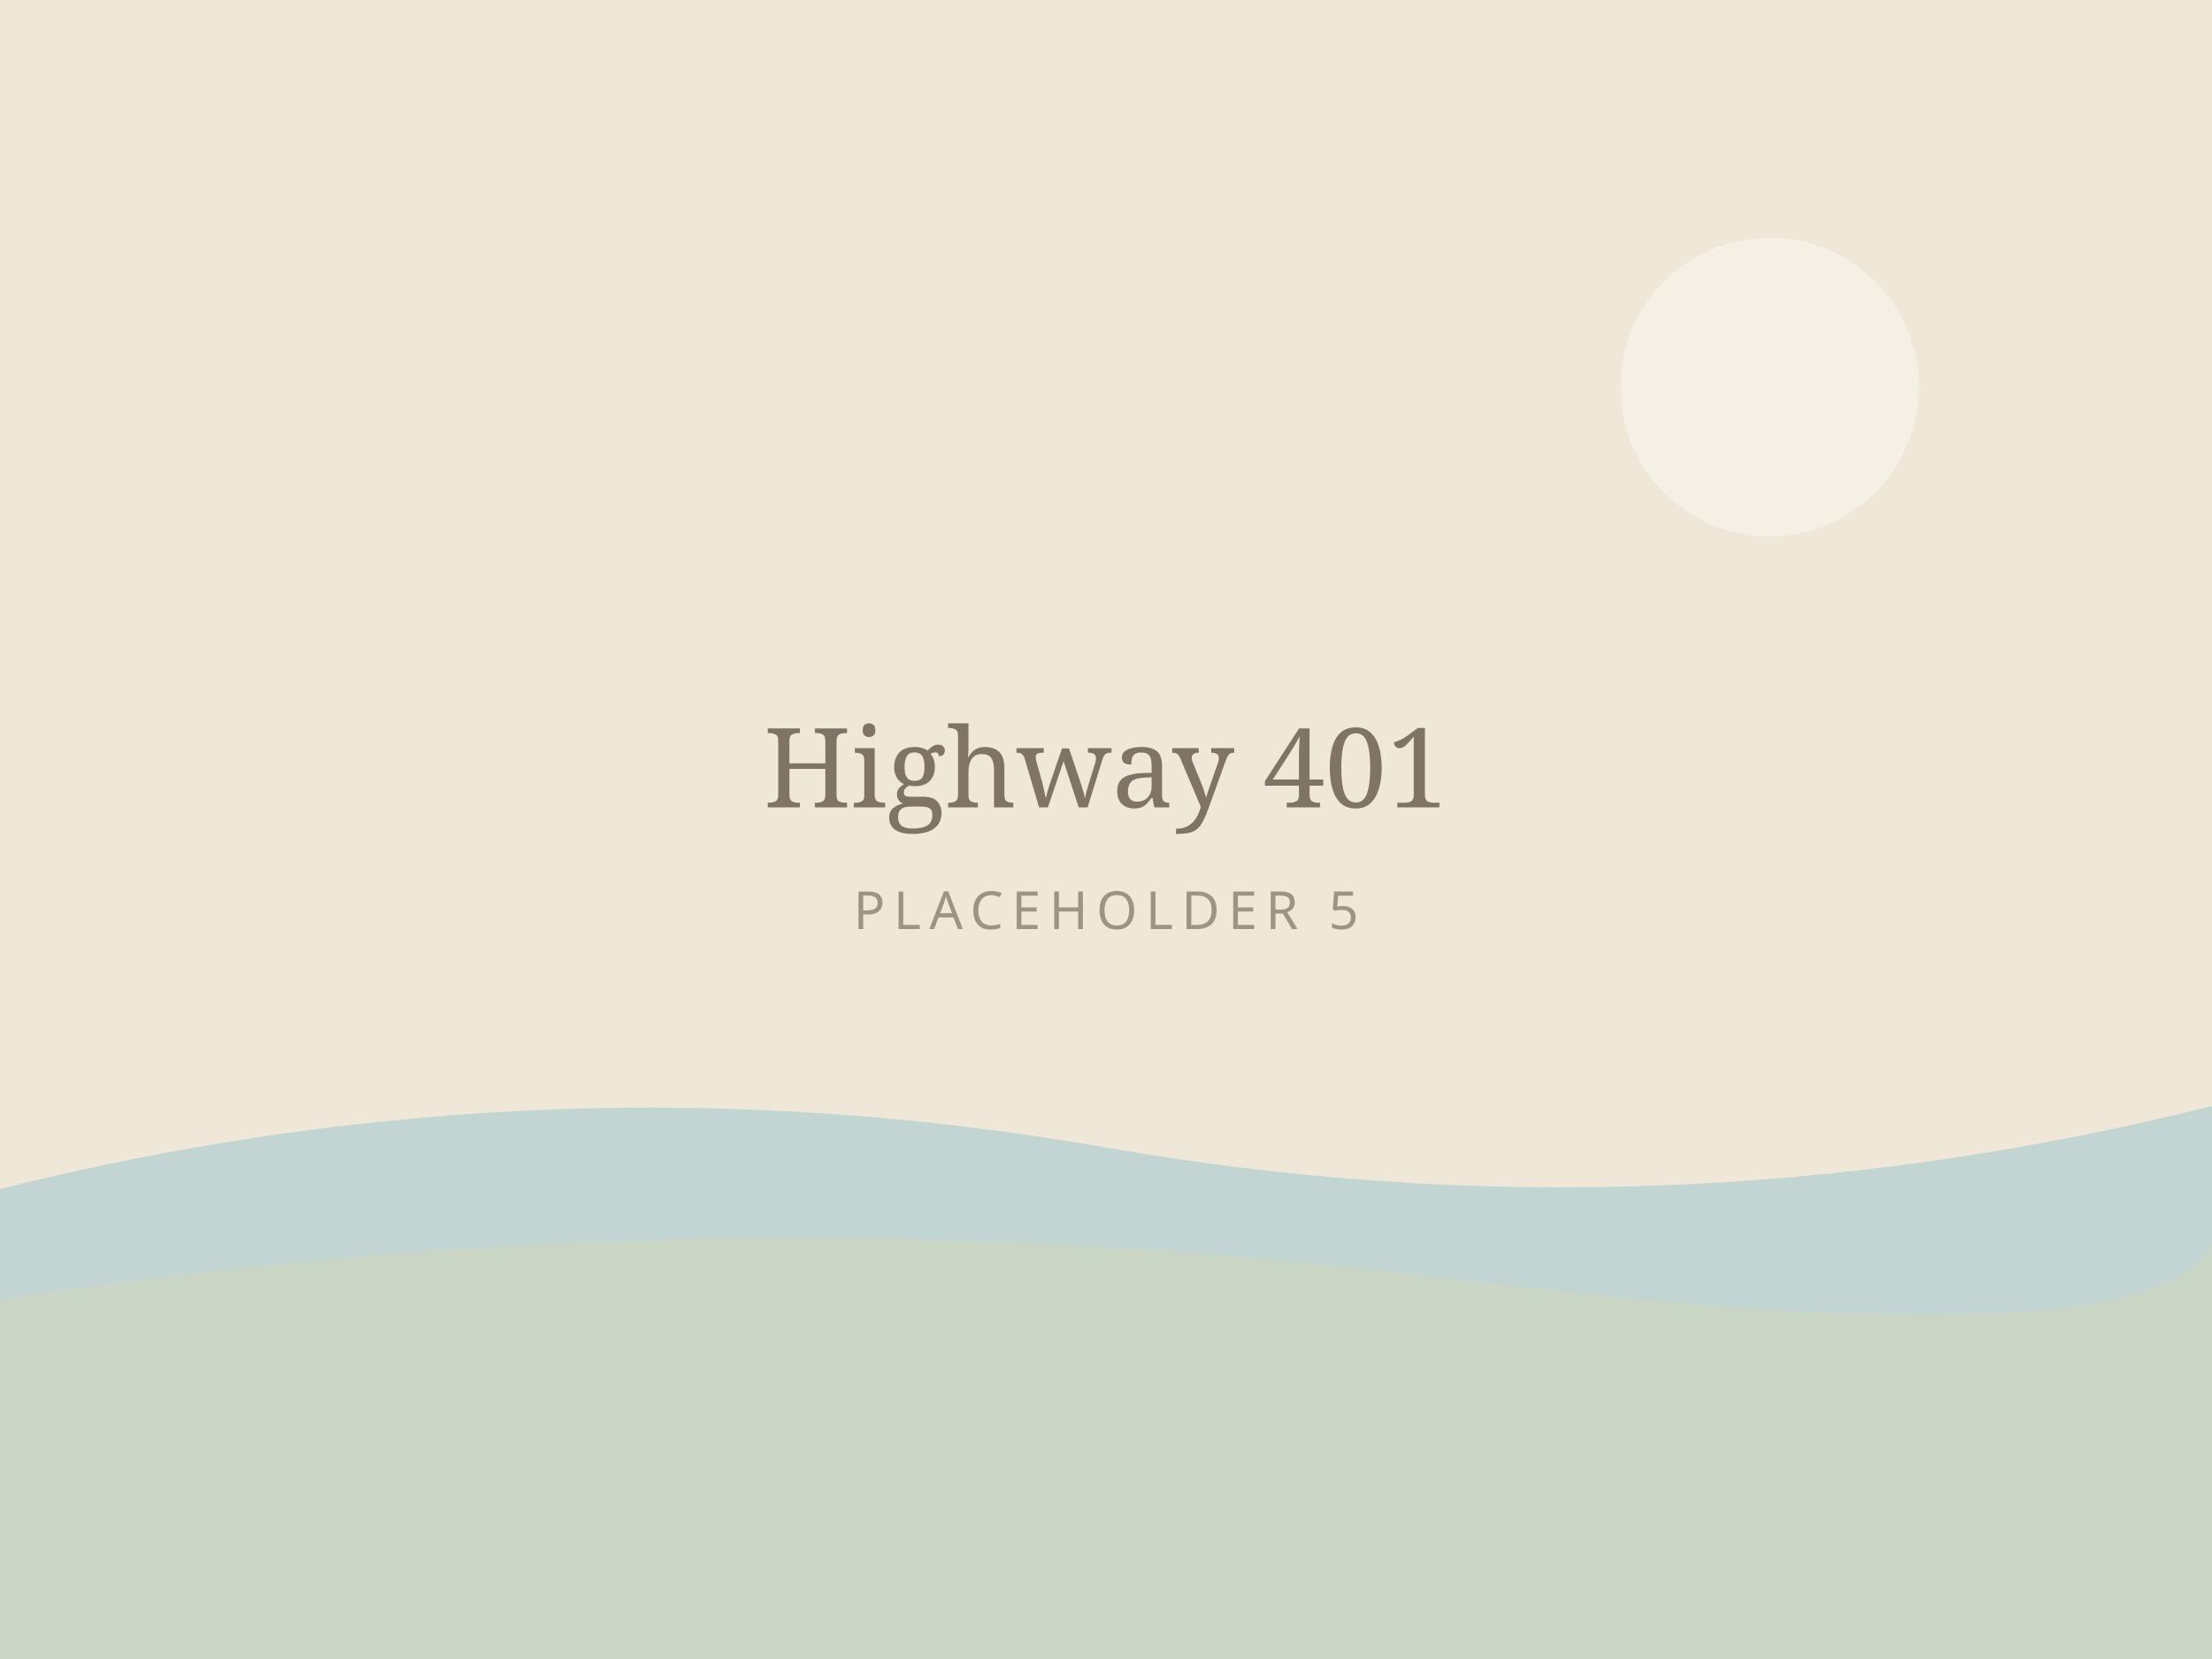
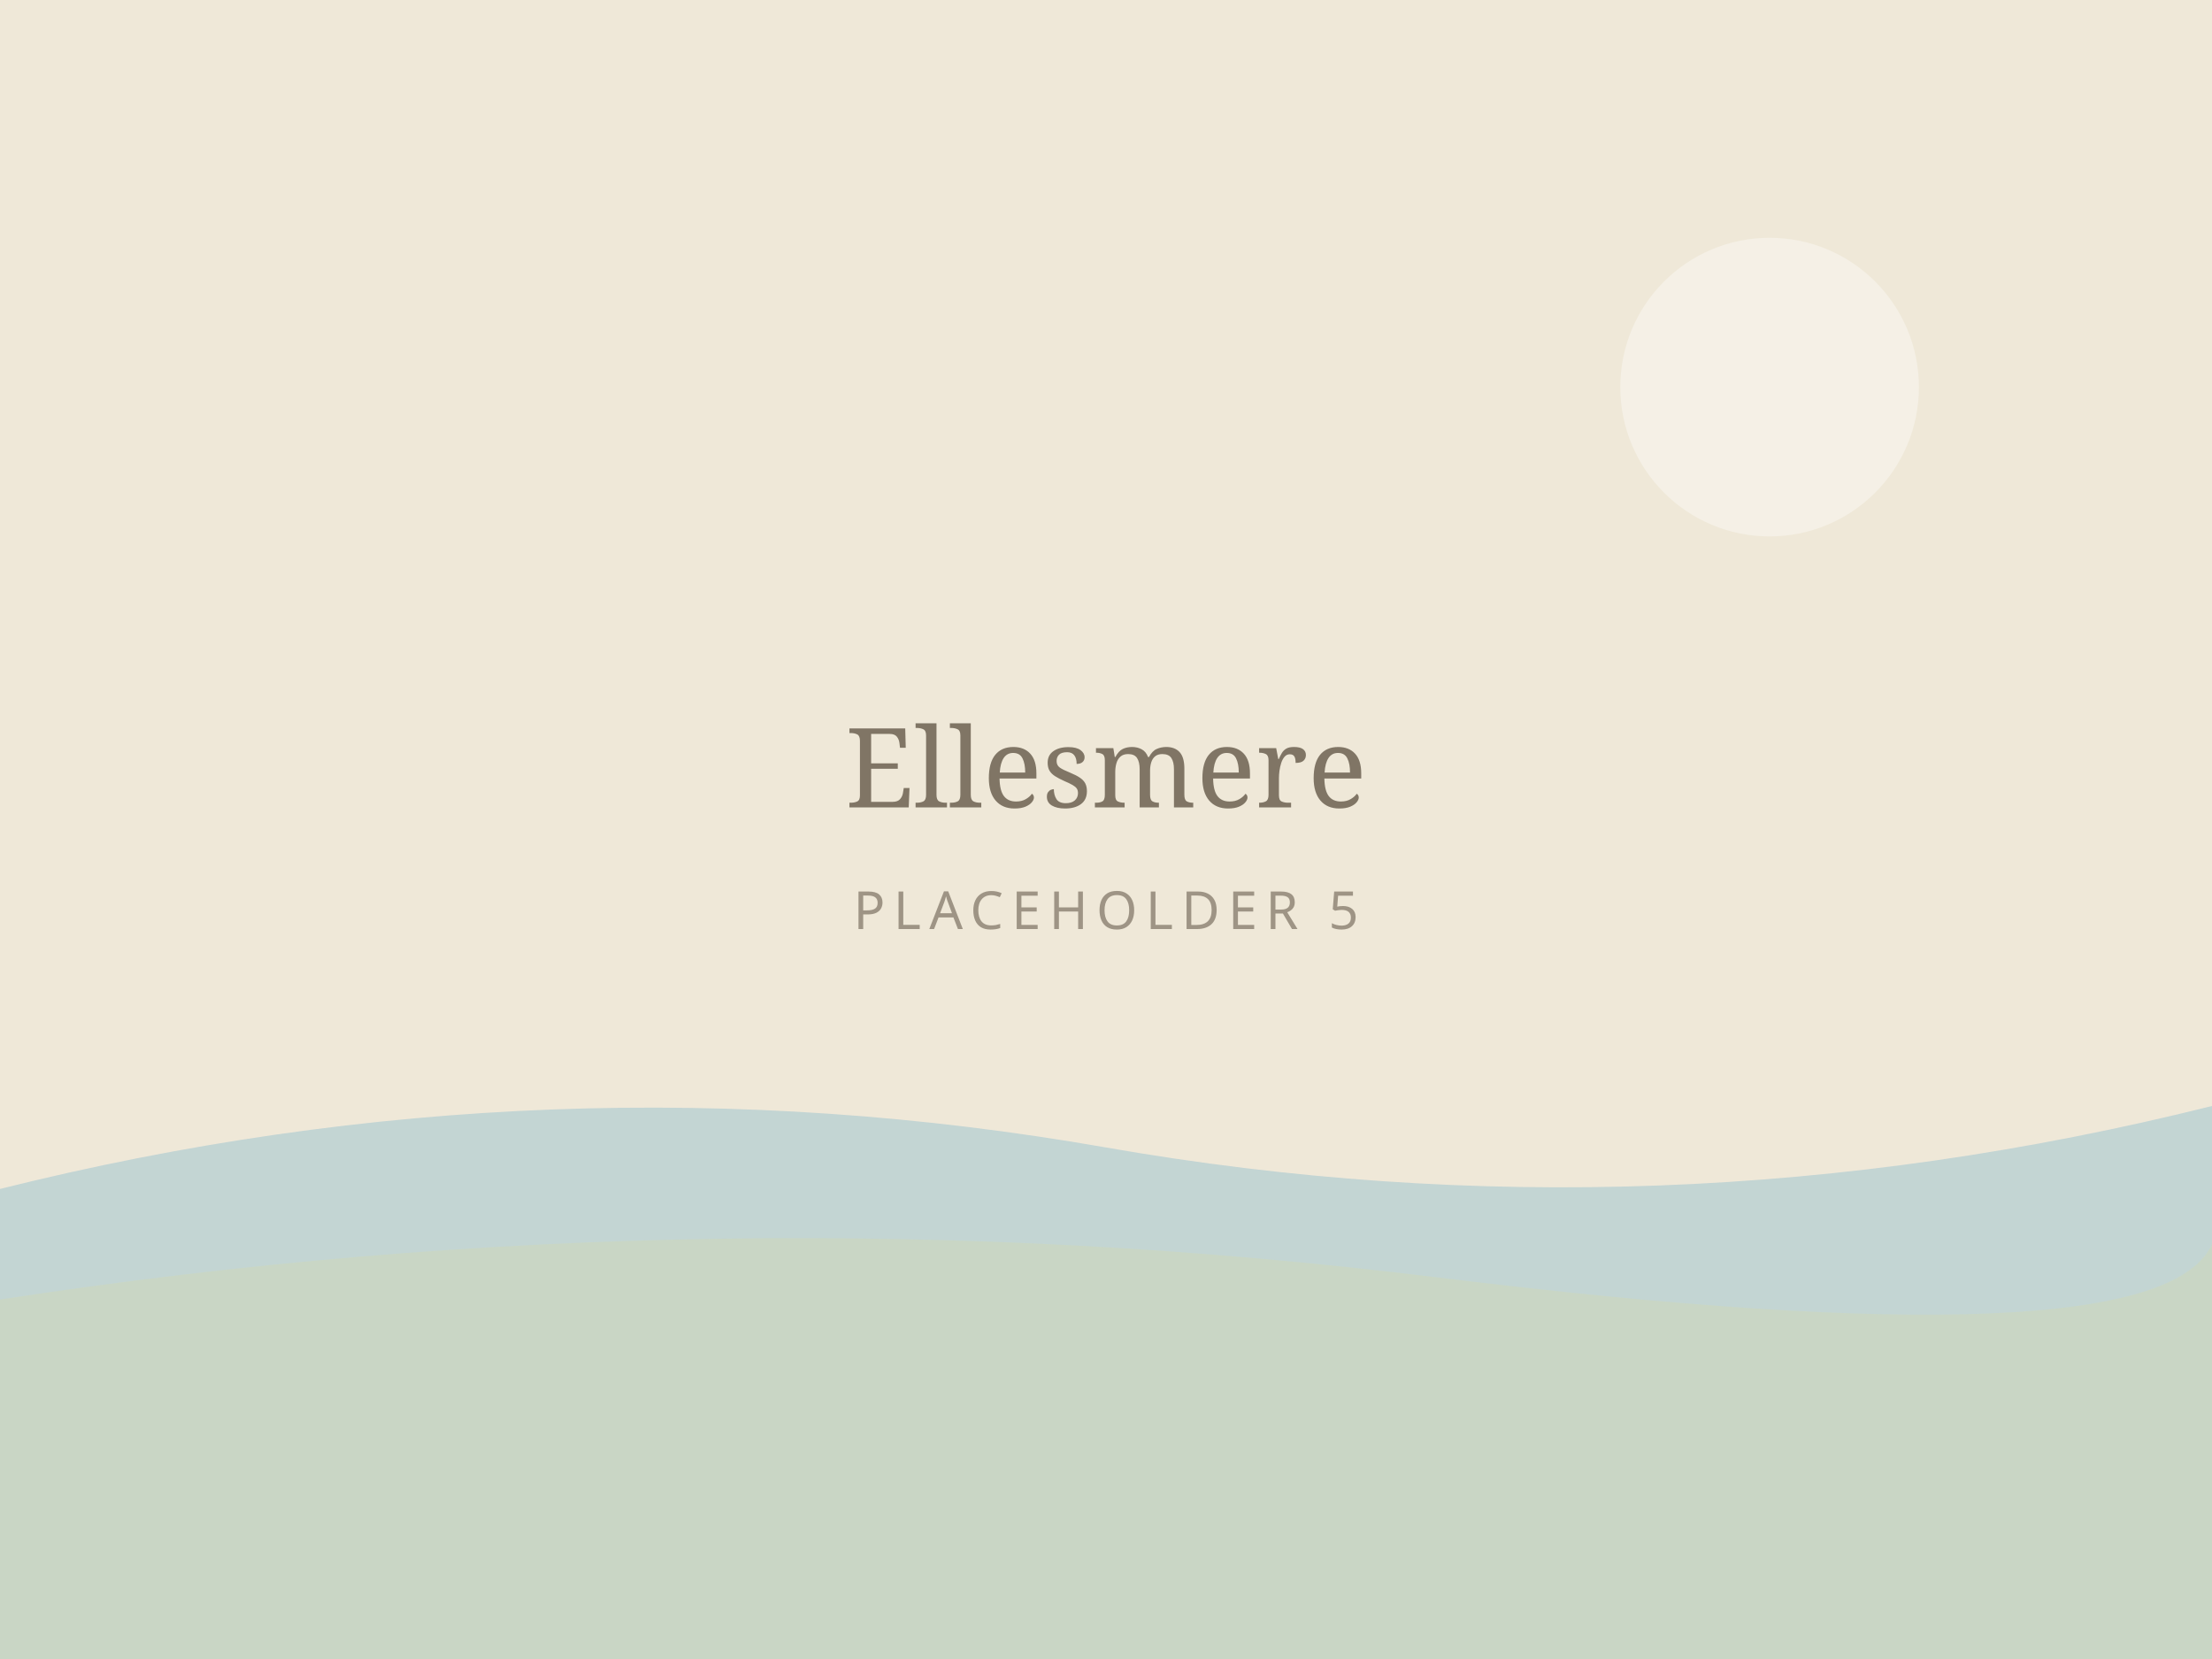
<svg xmlns="http://www.w3.org/2000/svg" viewBox="0 0 800 600">
  <rect width="800" height="600" fill="#efe8d8" />
  <path d="M0 430 Q200 380 400 415 T800 400 L800 600 L0 600 Z" fill="#9fc4d0" opacity=".55" />
  <path d="M0 470 Q260 430 520 462 T800 450 L800 600 L0 600 Z" fill="#cfd8b8" opacity=".5" />
  <circle cx="640" cy="140" r="54" fill="#fff" opacity=".35" />
-   <text x="400" y="292" text-anchor="middle" font-family="Georgia,serif" font-size="40" fill="#3b2f1f" opacity=".62">Highway 401</text>
+   <text x="400" y="292" text-anchor="middle" font-family="Georgia,serif" font-size="40" fill="#3b2f1f" opacity=".62">Ellesmere</text>
  <text x="400" y="336" text-anchor="middle" font-family="system-ui,sans-serif" font-size="19" letter-spacing="3" fill="#3b2f1f" opacity=".45">PLACEHOLDER 5</text>
</svg>
